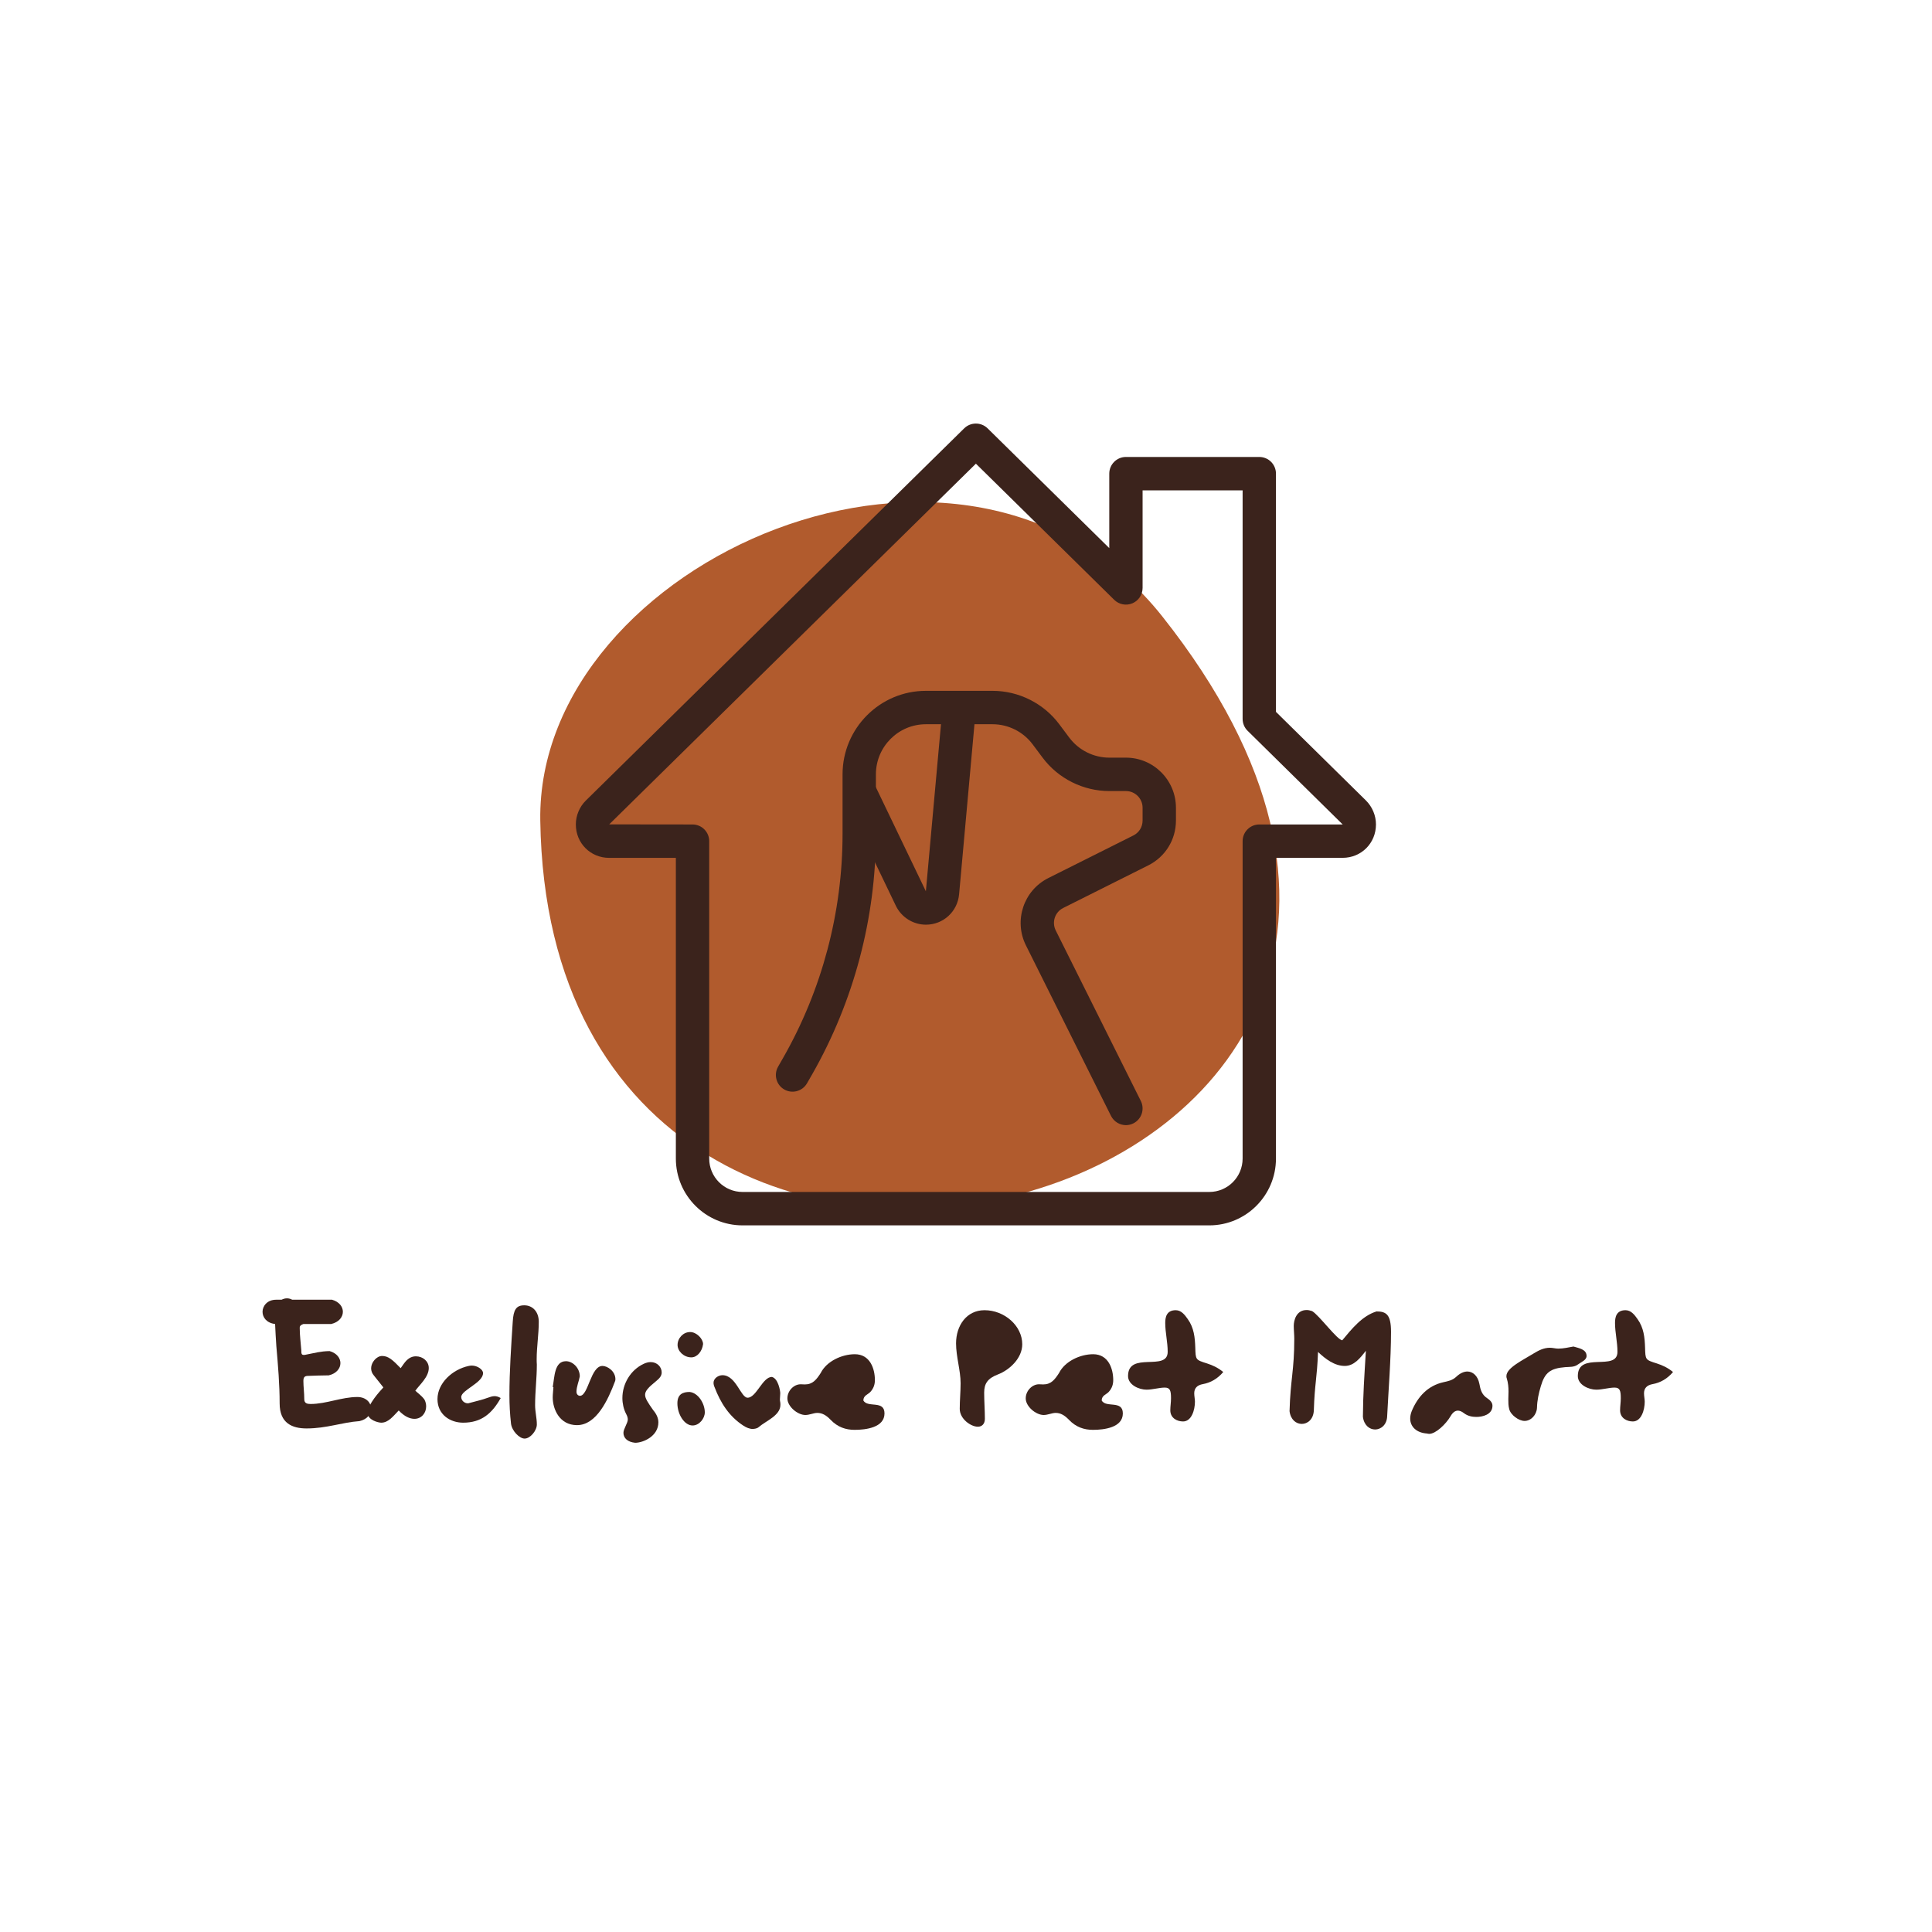
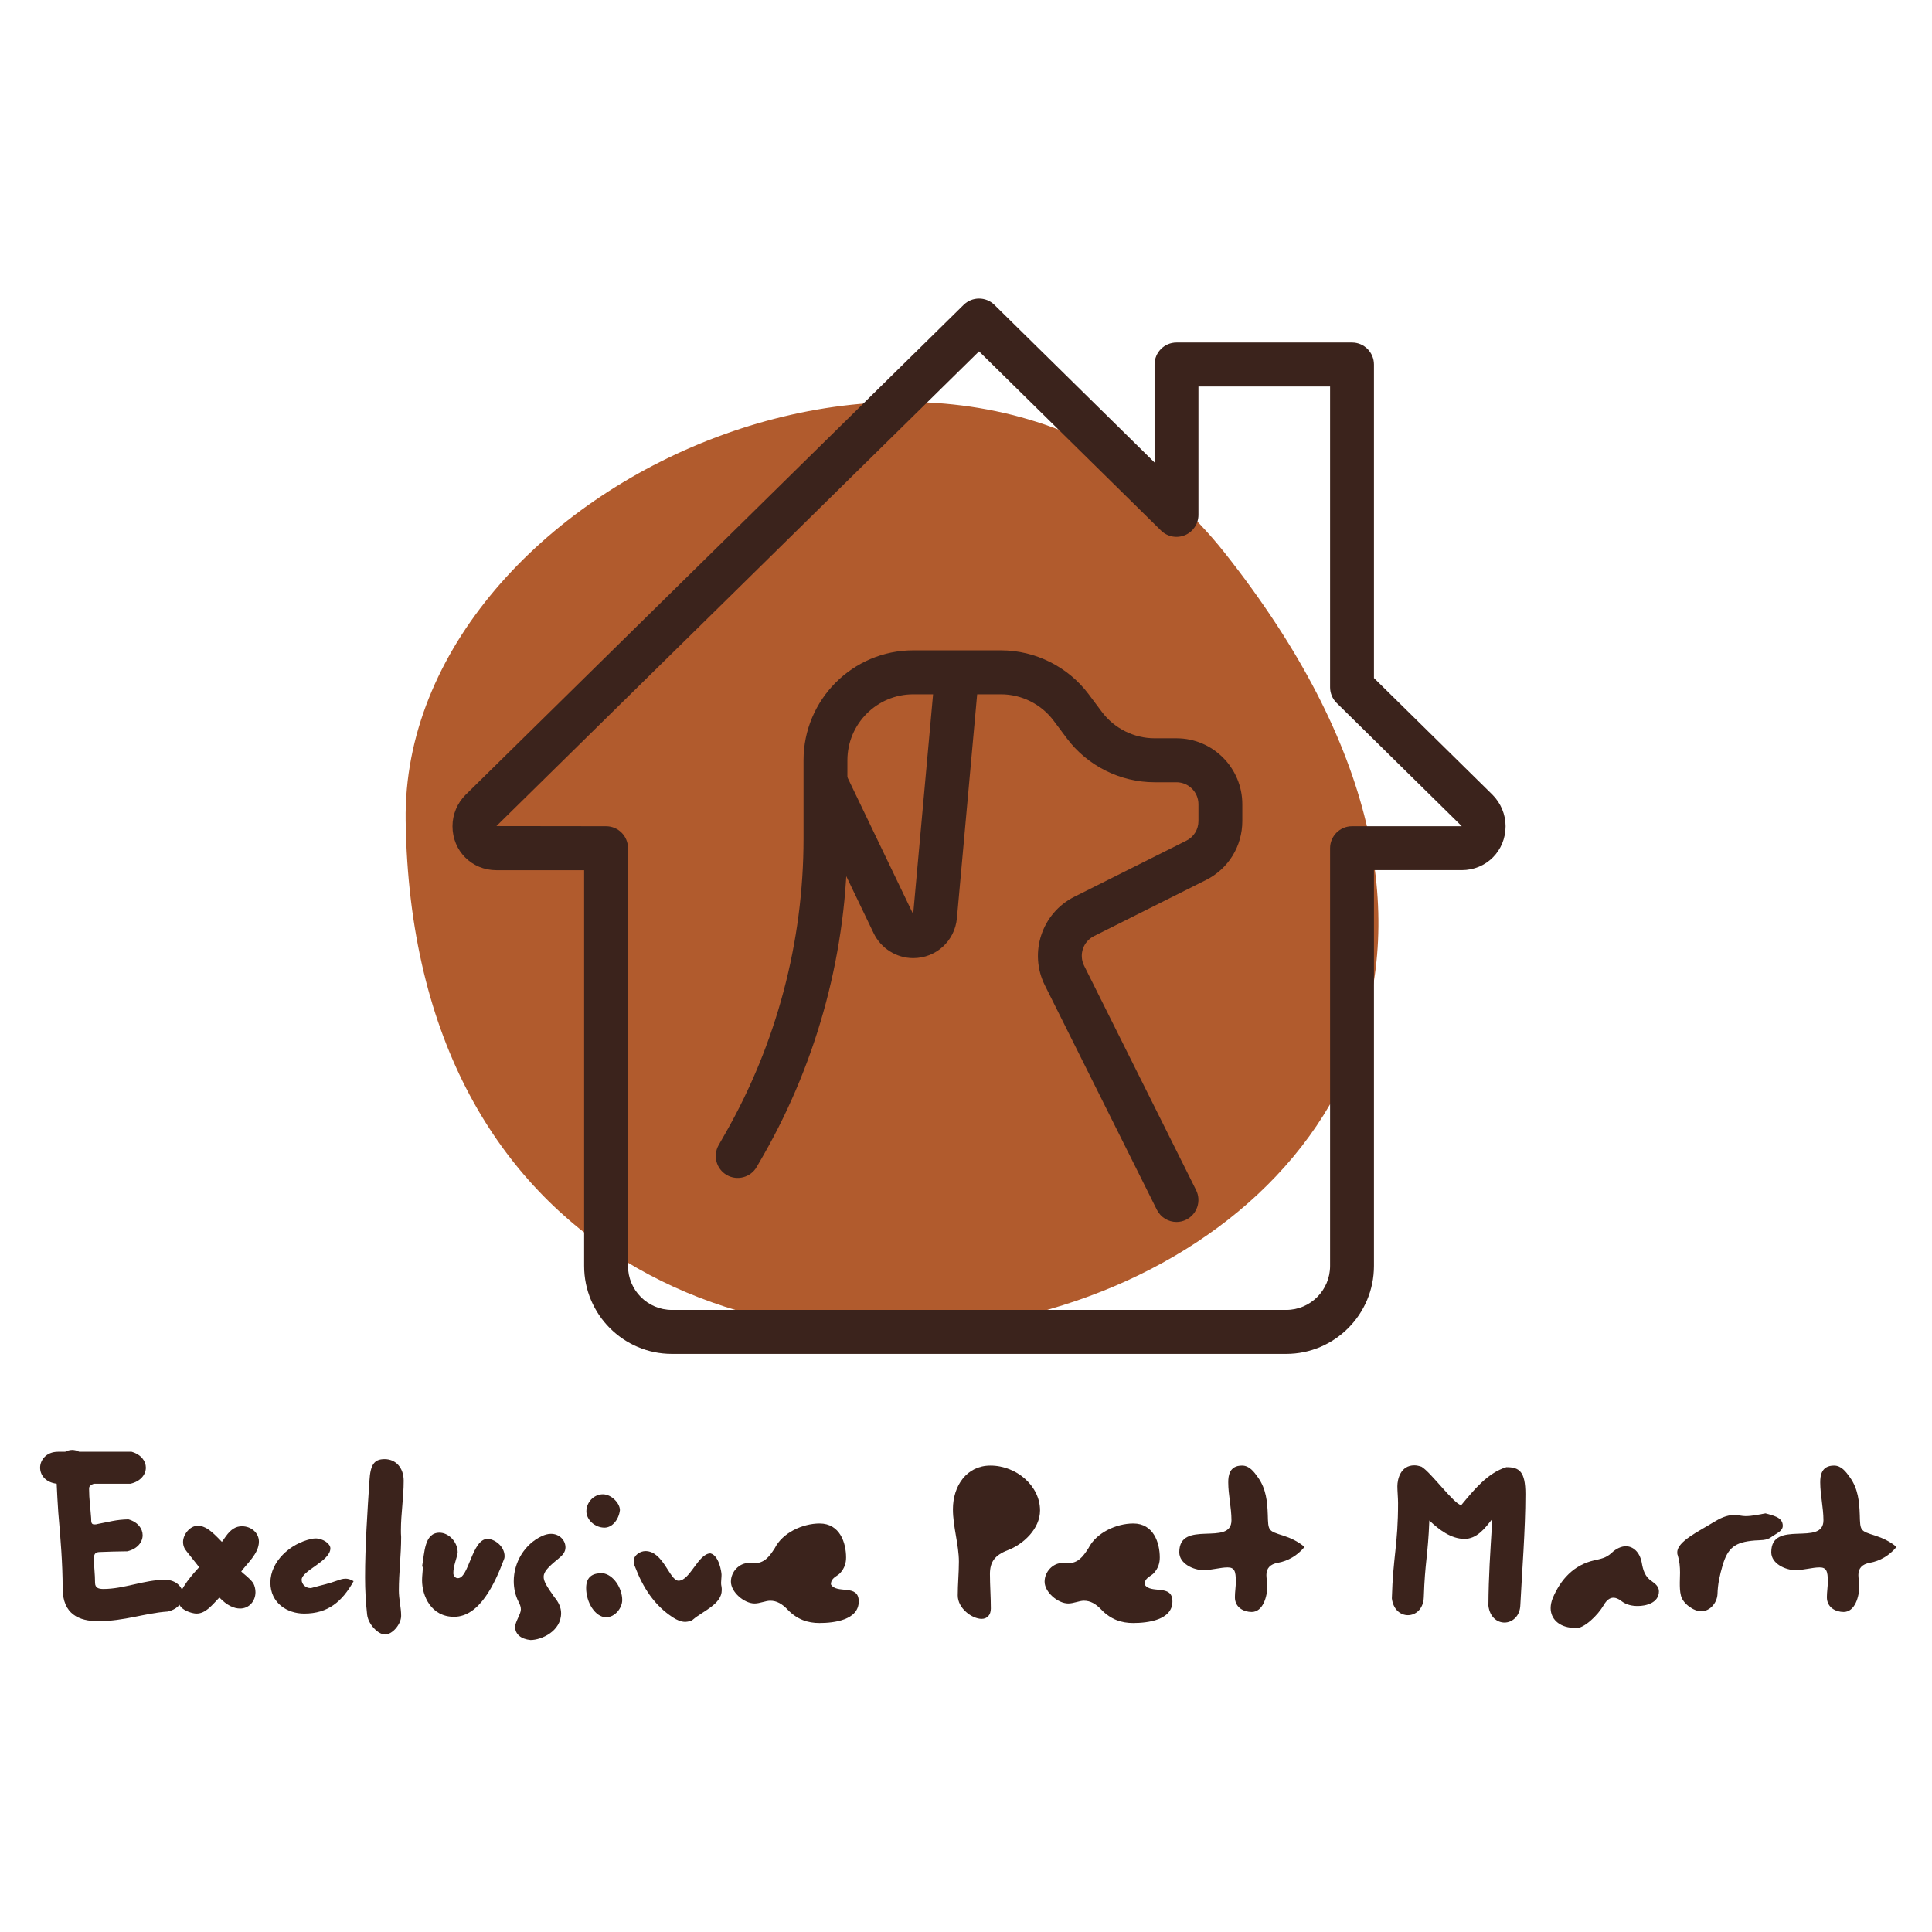
<svg xmlns="http://www.w3.org/2000/svg" xmlns:xlink="http://www.w3.org/1999/xlink" width="375pt" height="375pt" viewBox="0 0 375 375" version="1.2">
  <defs>
    <g>
      <symbol overflow="visible" id="glyph0-0">
-         <path style="stroke:none;" d="M 3.355 -15.762 C 3.695 -11.863 4 -8.238 4 -4.578 C 4 -0.746 6.441 0.27 9.223 0.27 C 13.152 0.27 16.07 -0.914 19.492 -1.152 C 21.02 -1.492 21.766 -2.543 21.766 -3.559 C 21.766 -4.68 20.816 -5.832 19.086 -5.832 C 16.035 -5.832 13.051 -4.477 10 -4.477 C 9.355 -4.477 8.781 -4.609 8.781 -5.391 C 8.781 -6.68 8.609 -7.797 8.609 -8.949 C 8.609 -9.762 8.914 -9.934 9.594 -9.934 C 10.949 -10 11.898 -10 13.527 -10.035 C 15.02 -10.375 15.797 -11.391 15.797 -12.406 C 15.797 -13.355 15.121 -14.34 13.695 -14.746 C 11.863 -14.711 10.848 -14.375 9.188 -14.07 C 8.984 -14 8.812 -14 8.68 -14 C 8.238 -14 8.203 -14.273 8.203 -14.914 C 8.102 -16.375 7.898 -17.73 7.898 -19.254 C 7.898 -19.492 7.934 -19.766 8.609 -20 L 14 -20 C 15.492 -20.34 16.273 -21.355 16.273 -22.375 C 16.273 -23.324 15.594 -24.305 14.172 -24.715 L 6.441 -24.715 C 6.137 -24.883 5.762 -24.984 5.426 -24.984 C 5.051 -24.984 4.711 -24.883 4.375 -24.715 L 3.32 -24.715 C 1.559 -24.715 0.68 -23.457 0.68 -22.375 C 0.68 -21.289 1.457 -20.203 3.117 -20 C 3.188 -18.578 3.254 -17.152 3.355 -15.762 Z M 3.355 -15.762 " />
+         <path style="stroke:none;" d="M 4.418 -20.746 C 4.863 -15.617 5.266 -10.844 5.266 -6.023 C 5.266 -0.98 8.477 0.355 12.137 0.355 C 17.312 0.355 21.148 -1.203 25.656 -1.516 C 27.664 -1.965 28.645 -3.348 28.645 -4.684 C 28.645 -6.156 27.395 -7.676 25.121 -7.676 C 21.105 -7.676 17.18 -5.891 13.164 -5.891 C 12.316 -5.891 11.555 -6.066 11.555 -7.094 C 11.555 -8.789 11.332 -10.262 11.332 -11.777 C 11.332 -12.852 11.734 -13.074 12.625 -13.074 C 14.41 -13.164 15.66 -13.164 17.801 -13.207 C 19.766 -13.652 20.793 -14.992 20.793 -16.332 C 20.793 -17.578 19.898 -18.875 18.027 -19.41 C 15.617 -19.363 14.277 -18.918 12.09 -18.516 C 11.824 -18.426 11.602 -18.426 11.422 -18.426 C 10.844 -18.426 10.797 -18.785 10.797 -19.633 C 10.664 -21.551 10.395 -23.336 10.395 -25.344 C 10.395 -25.656 10.441 -26.012 11.332 -26.324 L 18.426 -26.324 C 20.391 -26.77 21.418 -28.109 21.418 -29.449 C 21.418 -30.695 20.523 -31.992 18.648 -32.527 L 8.477 -32.527 C 8.074 -32.75 7.586 -32.883 7.141 -32.883 C 6.648 -32.883 6.203 -32.75 5.754 -32.527 L 4.371 -32.527 C 2.051 -32.527 0.891 -30.875 0.891 -29.449 C 0.891 -28.02 1.918 -26.594 4.105 -26.324 C 4.195 -24.449 4.285 -22.578 4.418 -20.746 Z M 4.418 -20.746 " />
      </symbol>
      <symbol overflow="visible" id="glyph0-1">
-         <path style="stroke:none;" d="M 11.695 -5.355 C 11.086 -6.168 10.305 -6.68 9.934 -7.051 C 10.746 -8.203 12.543 -9.695 12.543 -11.457 C 12.543 -12.746 11.426 -13.73 10.035 -13.73 C 9.152 -13.73 8.406 -13.289 7.66 -12.238 L 7.086 -11.426 C 5.527 -13.051 4.68 -13.797 3.492 -13.797 C 2.371 -13.797 1.355 -12.508 1.355 -11.426 C 1.355 -10.883 1.527 -10.441 1.898 -10 L 3.73 -7.695 C 3.051 -6.949 0.68 -4.406 0.68 -2.746 C 0.68 -1.355 2.746 -0.848 3.32 -0.848 C 4.711 -0.848 5.629 -2.102 6.711 -3.219 C 7.832 -2.035 8.883 -1.594 9.762 -1.594 C 11.121 -1.594 12.035 -2.711 12.035 -4 C 12.035 -4.441 11.934 -4.914 11.695 -5.355 Z M 11.695 -5.355 " />
+         <path style="stroke:none;" d="M 15.395 -7.051 C 14.59 -8.121 13.562 -8.789 13.074 -9.281 C 14.145 -10.797 16.508 -12.762 16.508 -15.082 C 16.508 -16.777 15.035 -18.07 13.207 -18.07 C 12.047 -18.07 11.066 -17.492 10.082 -16.105 L 9.324 -15.035 C 7.273 -17.18 6.156 -18.16 4.594 -18.16 C 3.125 -18.16 1.785 -16.465 1.785 -15.035 C 1.785 -14.324 2.008 -13.742 2.5 -13.164 L 4.906 -10.129 C 4.016 -9.148 0.891 -5.801 0.891 -3.613 C 0.891 -1.785 3.613 -1.117 4.371 -1.117 C 6.203 -1.117 7.406 -2.766 8.836 -4.238 C 10.309 -2.676 11.691 -2.098 12.852 -2.098 C 14.633 -2.098 15.84 -3.57 15.84 -5.266 C 15.84 -5.844 15.707 -6.469 15.395 -7.051 Z M 15.395 -7.051 " />
      </symbol>
      <symbol overflow="visible" id="glyph0-2">
-         <path style="stroke:none;" d="M 13.289 -5.629 C 12.848 -5.898 12.441 -6 12.102 -6 C 11.629 -6 11.223 -5.832 10.812 -5.695 C 9.629 -5.254 8.441 -5.016 7.254 -4.68 C 7.152 -4.645 7.016 -4.609 6.914 -4.609 C 6.238 -4.609 5.629 -5.152 5.629 -5.832 C 5.629 -7.188 9.863 -8.578 9.863 -10.477 C 9.863 -11.152 8.781 -11.934 7.66 -11.934 C 7.457 -11.934 7.289 -11.898 7.086 -11.863 C 3.898 -11.188 1.016 -8.508 1.016 -5.426 C 1.016 -2.371 3.527 -0.848 6 -0.848 C 9.527 -0.848 11.594 -2.609 13.289 -5.629 Z M 13.289 -5.629 " />
+         <path style="stroke:none;" d="M 17.492 -7.406 C 16.91 -7.762 16.375 -7.898 15.93 -7.898 C 15.305 -7.898 14.77 -7.676 14.234 -7.496 C 12.672 -6.914 11.109 -6.602 9.547 -6.156 C 9.414 -6.113 9.234 -6.066 9.102 -6.066 C 8.211 -6.066 7.406 -6.781 7.406 -7.676 C 7.406 -9.461 12.984 -11.289 12.984 -13.785 C 12.984 -14.68 11.555 -15.707 10.082 -15.707 C 9.816 -15.707 9.594 -15.66 9.324 -15.617 C 5.133 -14.723 1.34 -11.199 1.34 -7.141 C 1.34 -3.125 4.641 -1.117 7.898 -1.117 C 12.539 -1.117 15.258 -3.438 17.492 -7.406 Z M 17.492 -7.406 " />
      </symbol>
      <symbol overflow="visible" id="glyph0-3">
-         <path style="stroke:none;" d="M 7.016 -12.137 C 6.984 -12.477 6.984 -12.848 6.984 -13.188 C 6.984 -15.559 7.391 -17.969 7.391 -20.441 C 7.391 -22.34 6.238 -23.629 4.578 -23.629 C 3.016 -23.629 2.477 -22.781 2.34 -20.441 C 2.035 -15.797 1.695 -10.781 1.695 -6.168 C 1.695 -4.34 1.797 -2.508 2 -0.68 C 2.168 0.746 3.629 2.238 4.645 2.238 C 5.73 2.238 7.016 0.711 7.016 -0.508 C 7.016 -1.73 6.68 -2.984 6.68 -4.238 C 6.68 -6.883 7.016 -9.492 7.016 -12.137 Z M 7.016 -12.137 " />
+         <path style="stroke:none;" d="M 9.234 -15.973 C 9.191 -16.418 9.191 -16.91 9.191 -17.355 C 9.191 -20.48 9.727 -23.648 9.727 -26.906 C 9.727 -29.402 8.211 -31.098 6.023 -31.098 C 3.973 -31.098 3.258 -29.984 3.078 -26.906 C 2.676 -20.793 2.23 -14.188 2.23 -8.121 C 2.23 -5.711 2.363 -3.301 2.633 -0.891 C 2.855 0.98 4.773 2.945 6.113 2.945 C 7.539 2.945 9.234 0.938 9.234 -0.668 C 9.234 -2.277 8.789 -3.926 8.789 -5.578 C 8.789 -9.059 9.234 -12.492 9.234 -15.973 Z M 9.234 -15.973 " />
      </symbol>
      <symbol overflow="visible" id="glyph0-4">
-         <path style="stroke:none;" d="M 1.695 -7.762 C 1.797 -7.762 1.832 -7.762 1.832 -7.762 C 1.797 -7.086 1.695 -6.406 1.695 -5.762 C 1.695 -3.426 3.051 -0.371 6.406 -0.371 C 10.203 -0.371 12.441 -5.324 13.762 -8.812 C 13.832 -8.949 13.863 -9.117 13.863 -9.289 C 13.863 -10.848 12.305 -11.863 11.355 -11.863 C 9.051 -11.863 8.609 -6.066 6.984 -6.066 C 6.543 -6.066 6.305 -6.477 6.305 -6.812 C 6.305 -7.863 6.781 -8.883 6.949 -9.832 C 6.949 -11.492 5.559 -12.781 4.27 -12.781 C 2 -12.781 2.066 -9.762 1.695 -7.762 Z M 1.695 -7.762 " />
+         <path style="stroke:none;" d="M 2.23 -10.219 C 2.363 -10.219 2.41 -10.219 2.41 -10.219 C 2.363 -9.324 2.23 -8.434 2.23 -7.586 C 2.23 -4.508 4.016 -0.492 8.434 -0.492 C 13.43 -0.492 16.375 -7.004 18.113 -11.602 C 18.203 -11.777 18.25 -12.004 18.25 -12.227 C 18.25 -14.277 16.195 -15.617 14.945 -15.617 C 11.914 -15.617 11.332 -7.988 9.191 -7.988 C 8.609 -7.988 8.301 -8.523 8.301 -8.969 C 8.301 -10.352 8.922 -11.691 9.148 -12.938 C 9.148 -15.125 7.316 -16.82 5.621 -16.82 C 2.633 -16.82 2.723 -12.852 2.23 -10.219 Z M 2.23 -10.219 " />
      </symbol>
      <symbol overflow="visible" id="glyph0-5">
-         <path style="stroke:none;" d="M 3.832 3.051 C 5.426 3.051 8.34 1.762 8.34 -0.914 C 8.34 -1.73 7.965 -2.543 7.355 -3.254 C 6.305 -4.746 5.762 -5.559 5.762 -6.273 C 5.762 -7.016 6.441 -7.73 7.863 -8.883 C 8.578 -9.457 8.984 -9.934 8.984 -10.609 C 8.984 -11.66 8.102 -12.609 6.848 -12.609 C 6.375 -12.609 5.934 -12.477 5.492 -12.273 C 2.949 -11.086 1.355 -8.406 1.355 -5.629 C 1.355 -4.578 1.594 -3.492 2.066 -2.578 C 2.305 -2.137 2.406 -1.797 2.406 -1.457 C 2.406 -0.781 1.559 0.371 1.559 1.117 C 1.559 2.168 2.406 2.914 3.832 3.051 Z M 3.832 3.051 " />
+         <path style="stroke:none;" d="M 5.043 4.016 C 7.141 4.016 10.977 2.32 10.977 -1.203 C 10.977 -2.277 10.484 -3.348 9.684 -4.285 C 8.301 -6.246 7.586 -7.316 7.586 -8.254 C 7.586 -9.234 8.477 -10.172 10.352 -11.691 C 11.289 -12.449 11.824 -13.074 11.824 -13.965 C 11.824 -15.348 10.664 -16.598 9.012 -16.598 C 8.387 -16.598 7.809 -16.418 7.227 -16.152 C 3.883 -14.59 1.785 -11.066 1.785 -7.406 C 1.785 -6.023 2.098 -4.594 2.723 -3.391 C 3.035 -2.812 3.168 -2.363 3.168 -1.918 C 3.168 -1.027 2.051 0.492 2.051 1.473 C 2.051 2.855 3.168 3.836 5.043 4.016 Z M 5.043 4.016 " />
      </symbol>
      <symbol overflow="visible" id="glyph0-6">
-         <path style="stroke:none;" d="M 4.066 -6.812 C 2.746 -6.812 1.695 -6.375 1.695 -4.609 C 1.695 -2.477 3.051 -0.305 4.645 -0.305 C 5.965 -0.305 7.016 -1.695 7.016 -2.848 C 7.016 -4.578 5.73 -6.645 4.066 -6.812 Z M 6.68 -16.102 C 6.68 -17.121 5.426 -18.441 4.168 -18.441 C 2.812 -18.441 1.73 -17.254 1.73 -15.934 C 1.73 -14.711 2.949 -13.527 4.406 -13.527 C 5.527 -13.527 6.508 -14.68 6.68 -16.102 Z M 6.68 -16.102 " />
+         <path style="stroke:none;" d="M 5.355 -8.969 C 3.613 -8.969 2.23 -8.387 2.23 -6.066 C 2.23 -3.258 4.016 -0.402 6.113 -0.402 C 7.852 -0.402 9.234 -2.23 9.234 -3.746 C 9.234 -6.023 7.539 -8.746 5.355 -8.969 Z M 8.789 -21.195 C 8.789 -22.531 7.141 -24.273 5.488 -24.273 C 3.703 -24.273 2.277 -22.711 2.277 -20.969 C 2.277 -19.363 3.883 -17.801 5.801 -17.801 C 7.273 -17.801 8.566 -19.32 8.789 -21.195 Z M 8.789 -21.195 " />
      </symbol>
      <symbol overflow="visible" id="glyph0-7">
-         <path style="stroke:none;" d="M 13.629 -4.812 C 13.594 -4.984 13.559 -5.152 13.559 -5.355 C 13.559 -5.73 13.629 -6.137 13.629 -6.578 C 13.629 -6.984 13.254 -9.426 12 -9.73 C 10.203 -9.73 8.984 -5.695 7.289 -5.695 C 5.965 -5.695 5.051 -10.066 2.406 -10.066 C 1.629 -10.066 0.68 -9.457 0.68 -8.609 C 0.68 -8.305 0.746 -8.035 0.883 -7.73 C 2.035 -4.711 3.695 -2.066 6.477 -0.27 C 7.051 0.102 7.66 0.371 8.305 0.371 C 8.645 0.34 9.117 0.305 9.457 0 C 10.883 -1.219 13.66 -2.238 13.66 -4.305 C 13.66 -4.477 13.66 -4.609 13.629 -4.812 Z M 13.629 -4.812 " />
+         <path style="stroke:none;" d="M 17.938 -6.336 C 17.891 -6.559 17.848 -6.781 17.848 -7.051 C 17.848 -7.539 17.938 -8.074 17.938 -8.656 C 17.938 -9.191 17.445 -12.402 15.793 -12.805 C 13.43 -12.805 11.824 -7.496 9.594 -7.496 C 7.852 -7.496 6.648 -13.25 3.168 -13.25 C 2.141 -13.25 0.891 -12.449 0.891 -11.332 C 0.891 -10.93 0.98 -10.574 1.16 -10.172 C 2.676 -6.203 4.863 -2.723 8.523 -0.355 C 9.281 0.133 10.082 0.492 10.93 0.492 C 11.379 0.445 12.004 0.402 12.449 0 C 14.324 -1.605 17.98 -2.945 17.98 -5.668 C 17.98 -5.891 17.98 -6.066 17.938 -6.336 Z M 17.938 -6.336 " />
      </symbol>
      <symbol overflow="visible" id="glyph0-8">
-         <path style="stroke:none;" d="M 14.746 -5.152 C 14.746 -6.137 15.629 -6.305 16.102 -6.812 C 16.781 -7.559 16.984 -8.34 16.984 -9.117 C 16.984 -11.289 16.07 -14.137 13.086 -14.137 C 10.543 -14.137 7.594 -12.746 6.477 -10.508 C 5.629 -9.188 4.914 -8.273 3.391 -8.273 C 3.152 -8.273 2.848 -8.305 2.578 -8.305 C 1.254 -8.305 0 -7.051 0 -5.559 C 0 -4 1.965 -2.34 3.492 -2.34 C 4.27 -2.34 5.117 -2.746 5.797 -2.746 C 6.746 -2.746 7.527 -2.305 8.375 -1.422 C 9.762 0.035 11.355 0.543 13.051 0.543 C 15.223 0.543 18.848 0.102 18.848 -2.645 C 18.848 -5.289 15.594 -3.66 14.746 -5.152 Z M 14.746 -5.152 " />
+         <path style="stroke:none;" d="M 19.41 -6.781 C 19.41 -8.074 20.57 -8.301 21.195 -8.969 C 22.086 -9.949 22.355 -10.977 22.355 -12.004 C 22.355 -14.859 21.148 -18.605 17.223 -18.605 C 13.875 -18.605 9.996 -16.777 8.523 -13.832 C 7.406 -12.09 6.469 -10.887 4.461 -10.887 C 4.148 -10.887 3.746 -10.93 3.391 -10.93 C 1.652 -10.93 0 -9.281 0 -7.316 C 0 -5.266 2.586 -3.078 4.594 -3.078 C 5.621 -3.078 6.738 -3.613 7.629 -3.613 C 8.879 -3.613 9.906 -3.035 11.02 -1.875 C 12.852 0.043 14.945 0.715 17.18 0.715 C 20.035 0.715 24.809 0.133 24.809 -3.48 C 24.809 -6.961 20.523 -4.82 19.41 -6.781 Z M 19.41 -6.781 " />
      </symbol>
      <symbol overflow="visible" id="glyph0-9">
        <path style="stroke:none;" d="" />
      </symbol>
      <symbol overflow="visible" id="glyph0-10">
-         <path style="stroke:none;" d="M 8.238 -22.68 C 4.746 -22.68 2.711 -19.695 2.711 -16.238 C 2.711 -13.66 3.594 -10.984 3.594 -8.508 C 3.594 -6.848 3.426 -5.188 3.426 -3.527 C 3.426 -1.594 5.559 -0.066 6.949 -0.066 C 7.73 -0.066 8.305 -0.609 8.305 -1.594 C 8.305 -3.254 8.168 -5.051 8.168 -6.68 C 8.168 -8.477 8.883 -9.457 10.812 -10.203 C 13.051 -11.051 15.559 -13.324 15.559 -16.07 C 15.559 -19.66 12.102 -22.68 8.238 -22.68 Z M 8.238 -22.68 " />
+         <path style="stroke:none;" d="M 10.844 -29.848 C 6.246 -29.848 3.57 -25.922 3.57 -21.371 C 3.57 -17.98 4.73 -14.457 4.73 -11.199 C 4.73 -9.012 4.508 -6.828 4.508 -4.641 C 4.508 -2.098 7.316 -0.09 9.148 -0.09 C 10.172 -0.09 10.93 -0.805 10.93 -2.098 C 10.93 -4.285 10.754 -6.648 10.754 -8.789 C 10.754 -11.156 11.691 -12.449 14.234 -13.43 C 17.18 -14.547 20.48 -17.535 20.48 -21.148 C 20.48 -25.879 15.93 -29.848 10.844 -29.848 Z M 10.844 -29.848 " />
      </symbol>
      <symbol overflow="visible" id="glyph0-11">
-         <path style="stroke:none;" d="M 18.477 -10.68 C 17.457 -11.527 16.406 -12 15.355 -12.34 C 13.086 -13.051 13.121 -13.051 13.051 -15.426 C 12.984 -17.355 12.812 -19.254 11.594 -20.949 C 11.016 -21.766 10.34 -22.68 9.254 -22.68 C 7.391 -22.68 7.219 -21.188 7.219 -20.203 C 7.219 -18.375 7.695 -16.477 7.695 -14.609 C 7.695 -10.68 0 -14.812 0 -9.898 C 0 -8.203 2.102 -7.254 3.594 -7.254 C 4.746 -7.254 6.066 -7.66 7.117 -7.66 C 8.137 -7.66 8.34 -7.117 8.34 -5.594 C 8.34 -4.781 8.203 -4.035 8.203 -3.254 C 8.203 -1.73 9.527 -1.086 10.68 -1.086 C 12.34 -1.086 12.984 -3.355 12.984 -4.914 C 12.984 -5.426 12.848 -6 12.848 -6.543 C 12.848 -7.527 13.391 -8.137 14.543 -8.34 C 16.035 -8.609 17.391 -9.391 18.477 -10.68 Z M 18.477 -10.68 " />
+         <path style="stroke:none;" d="M 24.316 -14.055 C 22.977 -15.172 21.594 -15.793 20.211 -16.242 C 17.223 -17.18 17.266 -17.18 17.18 -20.301 C 17.09 -22.844 16.867 -25.344 15.258 -27.574 C 14.5 -28.645 13.609 -29.848 12.18 -29.848 C 9.727 -29.848 9.504 -27.887 9.504 -26.594 C 9.504 -24.184 10.129 -21.684 10.129 -19.23 C 10.129 -14.055 0 -19.5 0 -13.027 C 0 -10.797 2.766 -9.547 4.73 -9.547 C 6.246 -9.547 7.988 -10.082 9.371 -10.082 C 10.707 -10.082 10.977 -9.371 10.977 -7.363 C 10.977 -6.293 10.797 -5.309 10.797 -4.285 C 10.797 -2.277 12.539 -1.43 14.055 -1.43 C 16.242 -1.43 17.09 -4.418 17.09 -6.469 C 17.09 -7.141 16.91 -7.898 16.91 -8.609 C 16.91 -9.906 17.625 -10.707 19.141 -10.977 C 21.105 -11.332 22.891 -12.359 24.316 -14.055 Z M 24.316 -14.055 " />
      </symbol>
      <symbol overflow="visible" id="glyph0-12">
-         <path style="stroke:none;" d="M 7.426 -3.254 C 7.594 -8.543 8.035 -9.289 8.238 -14.578 C 9.695 -13.188 11.457 -11.863 13.426 -11.863 C 15.223 -11.863 16.406 -13.355 17.527 -14.812 L 17.492 -14.238 C 17.223 -9.73 16.984 -6.543 16.949 -2 C 17.152 -0.34 18.238 0.473 19.324 0.473 C 20.406 0.473 21.629 -0.406 21.66 -2.168 C 21.898 -6.984 22.406 -13.188 22.406 -18.477 C 22.406 -21.832 21.492 -22.441 19.594 -22.441 C 16.812 -21.594 14.781 -19.051 12.949 -16.848 C 12 -16.848 8.441 -21.73 7.086 -22.508 C 6.68 -22.645 6.34 -22.715 6.035 -22.715 C 4 -22.715 3.527 -20.68 3.527 -19.629 C 3.527 -18.883 3.629 -17.934 3.629 -17.152 C 3.629 -10.984 2.883 -9.254 2.711 -3.086 C 2.914 -1.422 4 -0.609 5.086 -0.609 C 6.203 -0.609 7.355 -1.492 7.426 -3.254 Z M 7.426 -3.254 " />
+         <path style="stroke:none;" d="M 9.77 -4.285 C 9.996 -11.242 10.574 -12.227 10.844 -19.188 C 12.762 -17.355 15.082 -15.617 17.668 -15.617 C 20.035 -15.617 21.594 -17.578 23.066 -19.5 L 23.023 -18.738 C 22.664 -12.805 22.355 -8.609 22.309 -2.633 C 22.578 -0.445 24.004 0.625 25.434 0.625 C 26.859 0.625 28.465 -0.535 28.512 -2.855 C 28.824 -9.191 29.492 -17.355 29.492 -24.316 C 29.492 -28.734 28.289 -29.539 25.789 -29.539 C 22.129 -28.422 19.453 -25.074 17.043 -22.176 C 15.793 -22.176 11.109 -28.602 9.324 -29.625 C 8.789 -29.805 8.344 -29.895 7.941 -29.895 C 5.266 -29.895 4.641 -27.219 4.641 -25.832 C 4.641 -24.852 4.773 -23.602 4.773 -22.578 C 4.773 -14.457 3.793 -12.18 3.57 -4.059 C 3.836 -1.875 5.266 -0.805 6.691 -0.805 C 8.164 -0.805 9.684 -1.965 9.77 -4.285 Z M 9.77 -4.285 " />
      </symbol>
      <symbol overflow="visible" id="glyph0-13">
-         <path style="stroke:none;" d="M 4.27 1.254 C 4.406 1.289 4.578 1.32 4.711 1.32 C 5.965 1.32 7.934 -0.543 8.848 -2.102 C 9.254 -2.812 9.73 -3.188 10.273 -3.188 C 10.609 -3.188 10.984 -3.051 11.426 -2.711 C 12.172 -2.137 13.02 -1.965 13.863 -1.965 C 15.051 -1.965 16.984 -2.406 16.984 -4.137 C 16.984 -4.781 16.508 -5.219 15.969 -5.594 C 14.914 -6.273 14.645 -7.254 14.441 -8.406 C 14.137 -9.965 13.152 -10.781 12.102 -10.781 C 11.457 -10.781 10.68 -10.441 10 -9.797 C 9.223 -9.051 8.375 -8.914 7.492 -8.711 C 4.406 -8.035 2.477 -5.863 1.32 -3.117 C 1.117 -2.609 1.016 -2.102 1.016 -1.66 C 1.016 -0.066 2.238 1.117 4.27 1.254 Z M 4.27 1.254 " />
+         <path style="stroke:none;" d="M 5.621 1.652 C 5.801 1.695 6.023 1.738 6.203 1.738 C 7.852 1.738 10.441 -0.715 11.645 -2.766 C 12.18 -3.703 12.805 -4.195 13.52 -4.195 C 13.965 -4.195 14.457 -4.016 15.035 -3.57 C 16.02 -2.812 17.133 -2.586 18.25 -2.586 C 19.809 -2.586 22.355 -3.168 22.355 -5.445 C 22.355 -6.293 21.73 -6.871 21.016 -7.363 C 19.633 -8.254 19.273 -9.547 19.008 -11.066 C 18.605 -13.117 17.312 -14.188 15.93 -14.188 C 15.082 -14.188 14.055 -13.742 13.164 -12.895 C 12.137 -11.914 11.02 -11.734 9.859 -11.469 C 5.801 -10.574 3.258 -7.719 1.738 -4.105 C 1.473 -3.438 1.34 -2.766 1.34 -2.188 C 1.34 -0.09 2.945 1.473 5.621 1.652 Z M 5.621 1.652 " />
      </symbol>
      <symbol overflow="visible" id="glyph0-14">
-         <path style="stroke:none;" d="M 14.711 -15.629 C 13.73 -15.457 12.746 -15.223 11.762 -15.223 C 11.223 -15.223 10.68 -15.391 10.137 -15.391 C 8.949 -15.391 7.965 -14.883 7.016 -14.305 C 4.883 -12.984 1.695 -11.492 1.695 -9.898 C 1.695 -9.73 1.695 -9.594 1.762 -9.457 C 2.035 -8.578 2.102 -7.73 2.102 -6.883 C 2.102 -6.406 2.066 -5.898 2.066 -5.426 C 2.066 -4.781 2.066 -4.137 2.238 -3.492 C 2.508 -2.34 4.102 -1.188 5.219 -1.188 C 6.477 -1.188 7.559 -2.371 7.629 -3.73 C 7.66 -5.188 7.965 -6.543 8.375 -7.934 C 9.152 -10.578 10.203 -11.391 13.121 -11.629 C 13.934 -11.695 14.848 -11.594 15.559 -12.137 C 16.238 -12.645 17.254 -12.984 17.254 -13.797 C 17.254 -15.121 15.695 -15.324 14.711 -15.629 Z M 14.711 -15.629 " />
+         <path style="stroke:none;" d="M 19.363 -20.57 C 18.07 -20.348 16.777 -20.035 15.484 -20.035 C 14.77 -20.035 14.055 -20.258 13.34 -20.258 C 11.777 -20.258 10.484 -19.586 9.234 -18.828 C 6.426 -17.09 2.23 -15.125 2.23 -13.027 C 2.23 -12.805 2.23 -12.625 2.32 -12.449 C 2.676 -11.289 2.766 -10.172 2.766 -9.059 C 2.766 -8.434 2.723 -7.762 2.723 -7.141 C 2.723 -6.293 2.723 -5.445 2.945 -4.594 C 3.301 -3.078 5.398 -1.562 6.871 -1.562 C 8.523 -1.562 9.949 -3.125 10.039 -4.906 C 10.082 -6.828 10.484 -8.609 11.02 -10.441 C 12.047 -13.922 13.43 -14.992 17.266 -15.305 C 18.34 -15.395 19.543 -15.258 20.48 -15.973 C 21.371 -16.641 22.711 -17.09 22.711 -18.16 C 22.711 -19.898 20.656 -20.168 19.363 -20.57 Z M 19.363 -20.57 " />
      </symbol>
    </g>
-     <clipPath id="clip1">
-       <path d="M 104.004 97 L 249 97 L 249 235 L 104.004 235 Z M 104.004 97 " />
-     </clipPath>
  </defs>
  <g id="surface1">
-     <g clip-path="url(#clip1)" clip-rule="nonzero">
-       <path style=" stroke:none;fill-rule:nonzero;fill:rgb(69.409%,35.689%,17.65%);fill-opacity:1;" d="M 225.629 119.68 C 187.645 71.73 104.137 109.004 104.867 159.23 C 106.77 289.715 316.152 233.926 225.629 119.68 Z M 225.629 119.68 " />
-     </g>
-     <path style=" stroke:none;fill-rule:nonzero;fill:rgb(23.14%,13.73%,10.979%);fill-opacity:1;" d="M 234.719 237.844 L 144.125 237.844 C 136.988 237.844 131.184 232.027 131.184 224.875 L 131.184 166.512 L 118.242 166.512 C 114.613 166.512 111.77 163.664 111.77 160.027 C 111.77 158.297 112.477 156.609 113.707 155.391 L 187.152 83.137 C 188.414 81.906 190.426 81.906 191.688 83.137 L 215.309 106.387 L 215.309 91.938 C 215.309 90.148 216.758 88.695 218.543 88.695 L 244.426 88.695 C 246.215 88.695 247.664 90.148 247.664 91.938 L 247.664 138.172 L 265.133 155.379 C 266.363 156.602 267.074 158.297 267.074 160.02 C 267.074 163.66 264.234 166.504 260.605 166.504 L 247.664 166.504 L 247.664 224.867 C 247.664 232.027 241.859 237.844 234.719 237.844 Z M 189.422 90 L 118.25 160.008 L 134.418 160.027 C 136.207 160.027 137.656 161.48 137.656 163.27 L 137.656 224.875 C 137.656 228.453 140.555 231.359 144.125 231.359 L 234.719 231.359 C 238.293 231.359 241.191 228.453 241.191 224.875 L 241.191 163.27 C 241.191 161.48 242.641 160.027 244.426 160.027 L 260.605 160.027 C 260.605 160.02 260.59 160 260.586 159.996 L 242.156 141.844 C 241.539 141.242 241.191 140.402 241.191 139.535 L 241.191 95.18 L 221.777 95.18 L 221.777 114.113 C 221.777 115.426 220.996 116.598 219.793 117.105 C 218.582 117.605 217.203 117.34 216.273 116.43 Z M 189.422 90 " />
-     <path style=" stroke:none;fill-rule:nonzero;fill:rgb(23.14%,13.73%,10.979%);fill-opacity:1;" d="M 218.543 218.391 C 217.359 218.391 216.219 217.727 215.648 216.602 L 199.129 183.488 C 196.734 178.691 198.684 172.836 203.473 170.434 L 219.992 162.16 C 221.098 161.609 221.777 160.5 221.777 159.262 L 221.777 156.785 C 221.777 154.996 220.324 153.543 218.543 153.543 L 215.309 153.543 C 210.242 153.543 205.398 151.117 202.367 147.059 L 200.426 144.465 C 198.598 142.023 195.699 140.574 192.66 140.574 L 179.715 140.574 C 174.363 140.574 170.012 144.938 170.012 150.301 L 170.012 161.855 C 170.012 178.191 165.734 194.324 157.652 208.508 L 156.641 210.266 C 155.754 211.82 153.762 212.352 152.227 211.469 C 150.676 210.582 150.137 208.605 151.023 207.047 L 152.027 205.289 C 159.559 192.082 163.539 177.062 163.539 161.855 L 163.539 150.301 C 163.539 141.363 170.793 134.09 179.715 134.09 L 192.66 134.09 C 197.727 134.09 202.566 136.512 205.602 140.574 L 207.543 143.168 C 209.367 145.605 212.266 147.059 215.309 147.059 L 218.543 147.059 C 223.895 147.059 228.25 151.422 228.25 156.785 L 228.25 159.262 C 228.25 162.973 226.199 166.305 222.887 167.965 L 206.363 176.238 C 204.766 177.035 204.117 178.988 204.914 180.59 L 221.434 213.695 C 222.23 215.297 221.586 217.242 219.984 218.047 C 219.52 218.277 219.027 218.391 218.543 218.391 Z M 218.543 218.391 " />
-     <path style=" stroke:none;fill-rule:nonzero;fill:rgb(23.14%,13.73%,10.979%);fill-opacity:1;" d="M 179.715 179.48 C 177.246 179.48 174.961 178.043 173.887 175.816 L 163.863 154.949 L 169.688 152.137 L 179.711 172.996 L 182.965 137.039 L 189.41 137.621 L 186.16 173.586 C 185.852 176.945 183.09 179.48 179.715 179.48 Z M 179.715 179.48 " />
+     <path style=" stroke:none;fill-rule:nonzero;fill:rgb(69.409%,35.689%,17.65%);fill-opacity:1;" d="M 237.684 107.266 C 187.688 44.156 77.777 93.215 78.738 159.32 C 81.242 331.059 356.828 257.633 237.684 107.266 Z M 237.684 107.266 " />
+     <path style=" stroke:none;fill-rule:nonzero;fill:rgb(23.14%,13.73%,10.979%);fill-opacity:1;" d="M 249.648 262.789 L 130.414 262.789 C 121.02 262.789 113.379 255.133 113.379 245.719 L 113.379 168.906 L 96.344 168.906 C 91.566 168.906 87.828 165.156 87.828 160.371 C 87.828 158.09 88.758 155.871 90.375 154.266 L 187.043 59.172 C 188.703 57.547 191.352 57.547 193.012 59.172 L 224.098 89.77 L 224.098 70.754 C 224.098 68.395 226.008 66.484 228.359 66.484 L 262.426 66.484 C 264.777 66.484 266.684 68.395 266.684 70.754 L 266.684 131.605 L 289.68 154.25 C 291.297 155.863 292.234 158.09 292.234 160.359 C 292.234 165.148 288.496 168.895 283.719 168.895 L 266.684 168.895 L 266.684 245.711 C 266.684 255.133 259.043 262.789 249.648 262.789 Z M 190.031 68.199 L 96.352 160.344 L 117.637 160.371 C 119.988 160.371 121.895 162.281 121.895 164.637 L 121.895 245.719 C 121.895 250.43 125.711 254.254 130.414 254.254 L 249.648 254.254 C 254.352 254.254 258.168 250.43 258.168 245.719 L 258.168 164.637 C 258.168 162.281 260.074 160.371 262.426 160.371 L 283.719 160.371 C 283.719 160.359 283.699 160.336 283.691 160.328 L 259.438 136.438 C 258.629 135.645 258.168 134.543 258.168 133.398 L 258.168 75.02 L 232.617 75.02 L 232.617 99.941 C 232.617 101.664 231.586 103.211 230 103.875 C 228.41 104.535 226.594 104.184 225.367 102.988 Z M 190.031 68.199 " />
+     <path style=" stroke:none;fill-rule:nonzero;fill:rgb(23.14%,13.73%,10.979%);fill-opacity:1;" d="M 228.359 237.184 C 226.801 237.184 225.301 236.312 224.551 234.828 L 202.809 191.25 C 199.656 184.934 202.219 177.227 208.523 174.066 L 230.266 163.176 C 231.723 162.453 232.617 160.992 232.617 159.363 L 232.617 156.102 C 232.617 153.746 230.699 151.836 228.359 151.836 L 224.098 151.836 C 217.43 151.836 211.059 148.641 207.066 143.301 L 204.512 139.887 C 202.109 136.676 198.293 134.766 194.289 134.766 L 177.258 134.766 C 170.211 134.766 164.48 140.508 164.48 147.566 L 164.48 162.777 C 164.48 184.277 158.852 205.512 148.215 224.176 L 146.883 226.488 C 145.719 228.539 143.094 229.238 141.074 228.078 C 139.031 226.906 138.324 224.305 139.492 222.258 L 140.812 219.945 C 150.727 202.559 155.965 182.789 155.965 162.777 L 155.965 147.566 C 155.965 135.805 165.512 126.23 177.258 126.23 L 194.289 126.23 C 200.957 126.23 207.328 129.422 211.324 134.766 L 213.879 138.18 C 216.281 141.387 220.098 143.301 224.098 143.301 L 228.359 143.301 C 235.402 143.301 241.133 149.043 241.133 156.102 L 241.133 159.363 C 241.133 164.246 238.434 168.633 234.074 170.816 L 212.328 181.707 C 210.227 182.758 209.375 185.324 210.422 187.434 L 232.164 231.004 C 233.211 233.113 232.359 235.672 230.258 236.73 C 229.645 237.039 228.996 237.184 228.359 237.184 Z M 228.359 237.184 " />
+     <path style=" stroke:none;fill-rule:nonzero;fill:rgb(23.14%,13.73%,10.979%);fill-opacity:1;" d="M 177.258 185.973 C 174.004 185.973 170.996 184.078 169.582 181.152 L 156.391 153.688 L 164.055 149.98 L 177.246 177.438 L 181.531 130.113 L 190.016 130.883 L 185.738 178.215 C 185.328 182.637 181.691 185.973 177.258 185.973 Z M 177.258 185.973 " />
    <g style="fill:rgb(23.14%,13.73%,10.979%);fill-opacity:1;">
-       <use xlink:href="#glyph0-0" x="50.279" y="276.99" />
+       <use xlink:href="#glyph0-0" x="6.894" y="314.312" />
    </g>
    <g style="fill:rgb(23.14%,13.73%,10.979%);fill-opacity:1;">
-       <use xlink:href="#glyph0-1" x="70.681" y="276.99" />
+       <use xlink:href="#glyph0-1" x="33.747" y="314.312" />
    </g>
    <g style="fill:rgb(23.14%,13.73%,10.979%);fill-opacity:1;">
-       <use xlink:href="#glyph0-2" x="83.898" y="276.99" />
+       <use xlink:href="#glyph0-2" x="51.143" y="314.312" />
    </g>
    <g style="fill:rgb(23.14%,13.73%,10.979%);fill-opacity:1;">
-       <use xlink:href="#glyph0-3" x="97.184" y="276.99" />
+       <use xlink:href="#glyph0-3" x="68.629" y="314.312" />
    </g>
    <g style="fill:rgb(23.14%,13.73%,10.979%);fill-opacity:1;">
-       <use xlink:href="#glyph0-4" x="105.588" y="276.99" />
+       <use xlink:href="#glyph0-4" x="79.691" y="314.312" />
    </g>
    <g style="fill:rgb(23.14%,13.73%,10.979%);fill-opacity:1;">
-       <use xlink:href="#glyph0-5" x="119.45" y="276.99" />
+       <use xlink:href="#glyph0-5" x="97.934" y="314.312" />
    </g>
    <g style="fill:rgb(23.14%,13.73%,10.979%);fill-opacity:1;">
-       <use xlink:href="#glyph0-6" x="129.786" y="276.99" />
+       <use xlink:href="#glyph0-6" x="111.539" y="314.312" />
    </g>
    <g style="fill:rgb(23.14%,13.73%,10.979%);fill-opacity:1;">
-       <use xlink:href="#glyph0-7" x="137.818" y="276.99" />
+       <use xlink:href="#glyph0-7" x="122.111" y="314.312" />
    </g>
    <g style="fill:rgb(23.14%,13.73%,10.979%);fill-opacity:1;">
-       <use xlink:href="#glyph0-8" x="152.832" y="276.99" />
+       <use xlink:href="#glyph0-8" x="141.871" y="314.312" />
    </g>
    <g style="fill:rgb(23.14%,13.73%,10.979%);fill-opacity:1;">
-       <use xlink:href="#glyph0-9" x="172.692" y="276.99" />
+       <use xlink:href="#glyph0-9" x="168.01" y="314.312" />
    </g>
    <g style="fill:rgb(23.14%,13.73%,10.979%);fill-opacity:1;">
-       <use xlink:href="#glyph0-10" x="182.859" y="276.99" />
+       <use xlink:href="#glyph0-10" x="181.392" y="314.312" />
    </g>
    <g style="fill:rgb(23.14%,13.73%,10.979%);fill-opacity:1;">
-       <use xlink:href="#glyph0-8" x="199.093" y="276.99" />
+       <use xlink:href="#glyph0-8" x="202.758" y="314.312" />
    </g>
    <g style="fill:rgb(23.14%,13.73%,10.979%);fill-opacity:1;">
-       <use xlink:href="#glyph0-11" x="218.953" y="276.99" />
+       <use xlink:href="#glyph0-11" x="228.897" y="314.312" />
    </g>
    <g style="fill:rgb(23.14%,13.73%,10.979%);fill-opacity:1;">
-       <use xlink:href="#glyph0-9" x="237.423" y="276.99" />
+       <use xlink:href="#glyph0-9" x="253.207" y="314.312" />
    </g>
    <g style="fill:rgb(23.14%,13.73%,10.979%);fill-opacity:1;">
-       <use xlink:href="#glyph0-12" x="247.59" y="276.99" />
+       <use xlink:href="#glyph0-12" x="266.589" y="314.312" />
    </g>
    <g style="fill:rgb(23.14%,13.73%,10.979%);fill-opacity:1;">
-       <use xlink:href="#glyph0-13" x="272.703" y="276.99" />
+       <use xlink:href="#glyph0-13" x="299.641" y="314.312" />
    </g>
    <g style="fill:rgb(23.14%,13.73%,10.979%);fill-opacity:1;">
-       <use xlink:href="#glyph0-14" x="290.699" y="276.99" />
+       <use xlink:href="#glyph0-14" x="323.327" y="314.312" />
    </g>
    <g style="fill:rgb(23.14%,13.73%,10.979%);fill-opacity:1;">
-       <use xlink:href="#glyph0-11" x="306.255" y="276.99" />
+       <use xlink:href="#glyph0-11" x="343.801" y="314.312" />
    </g>
  </g>
</svg>
